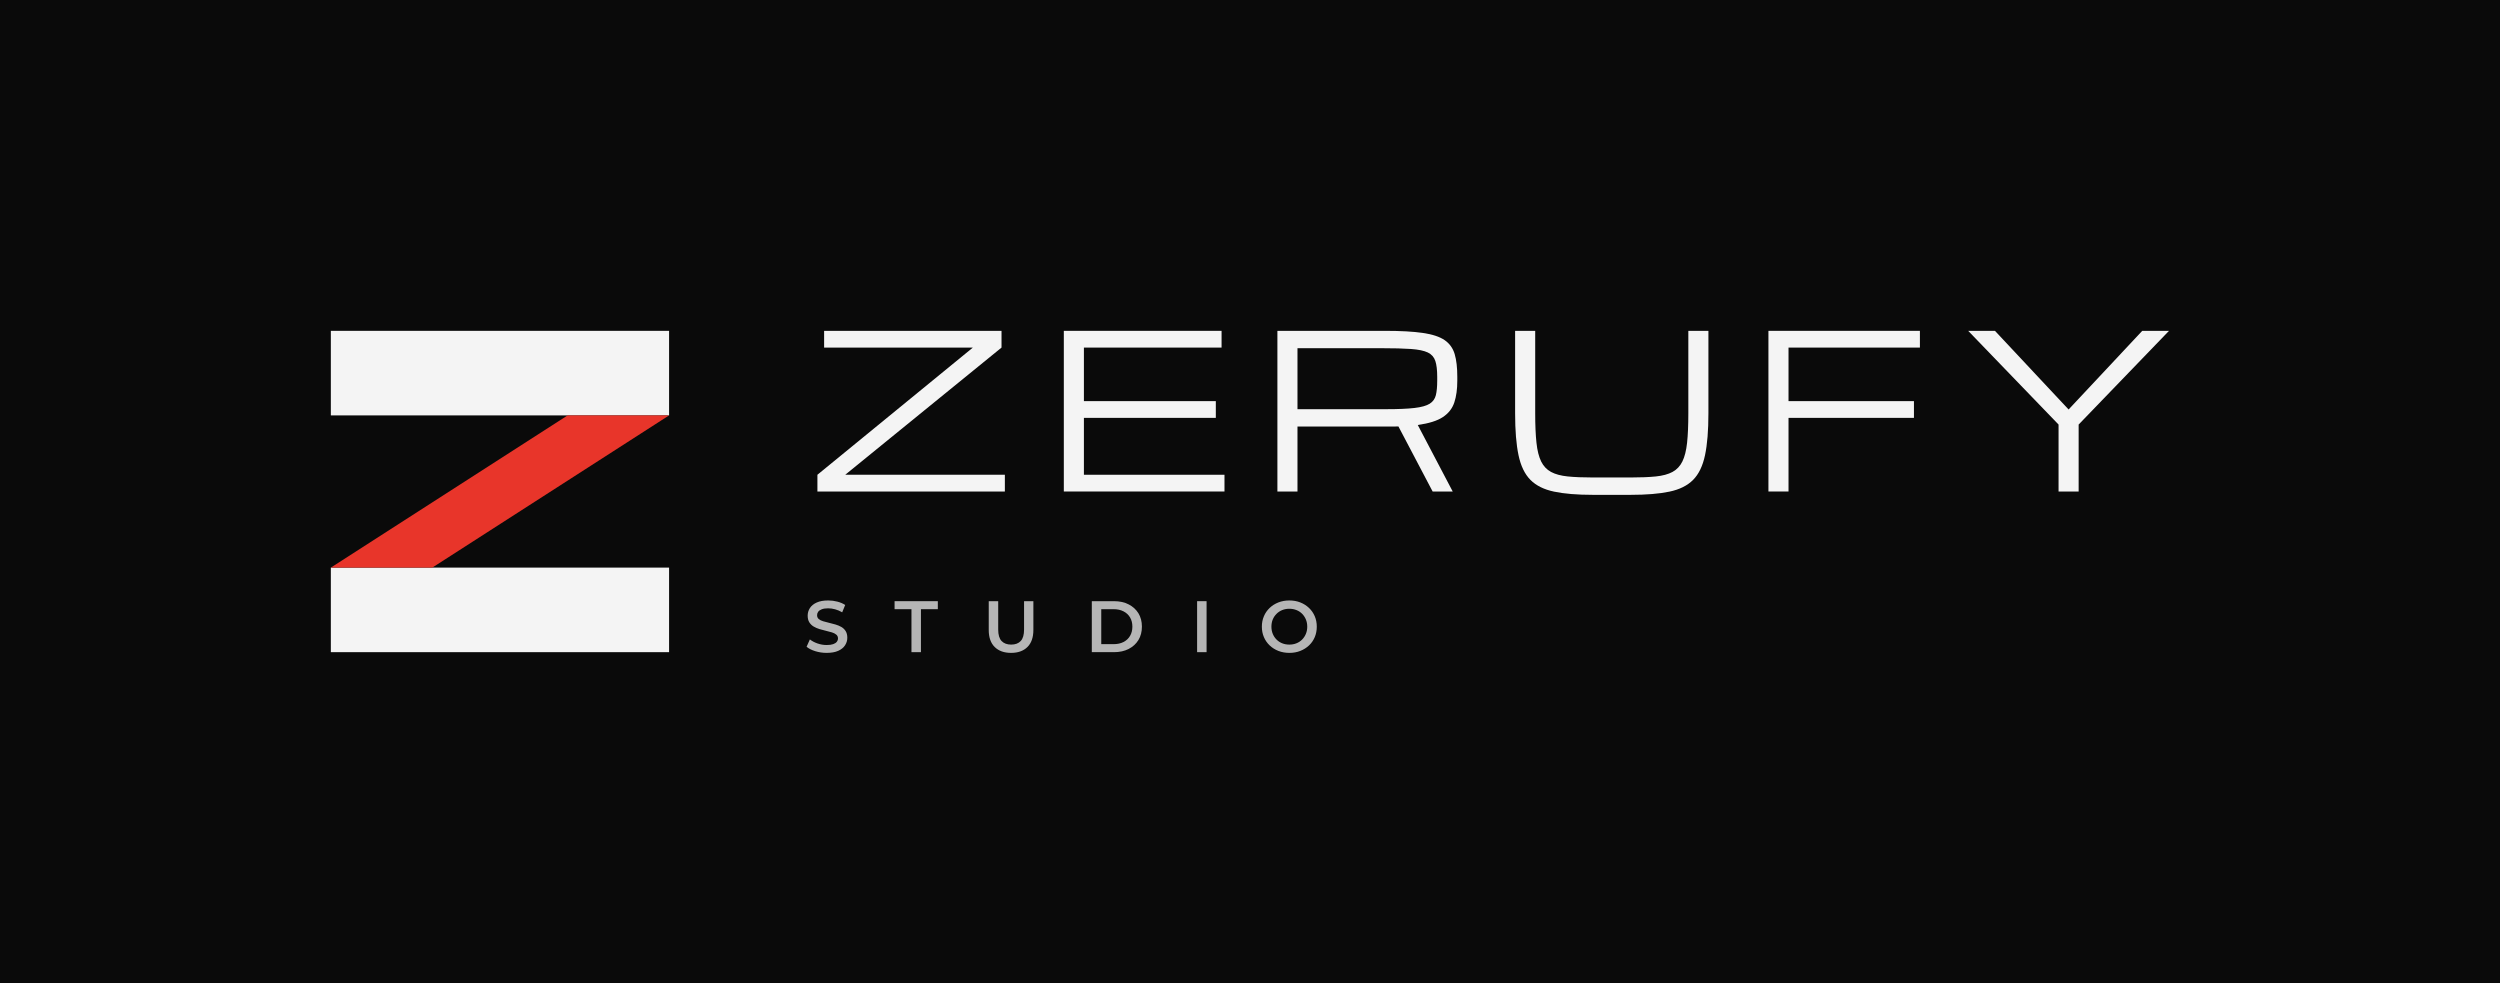
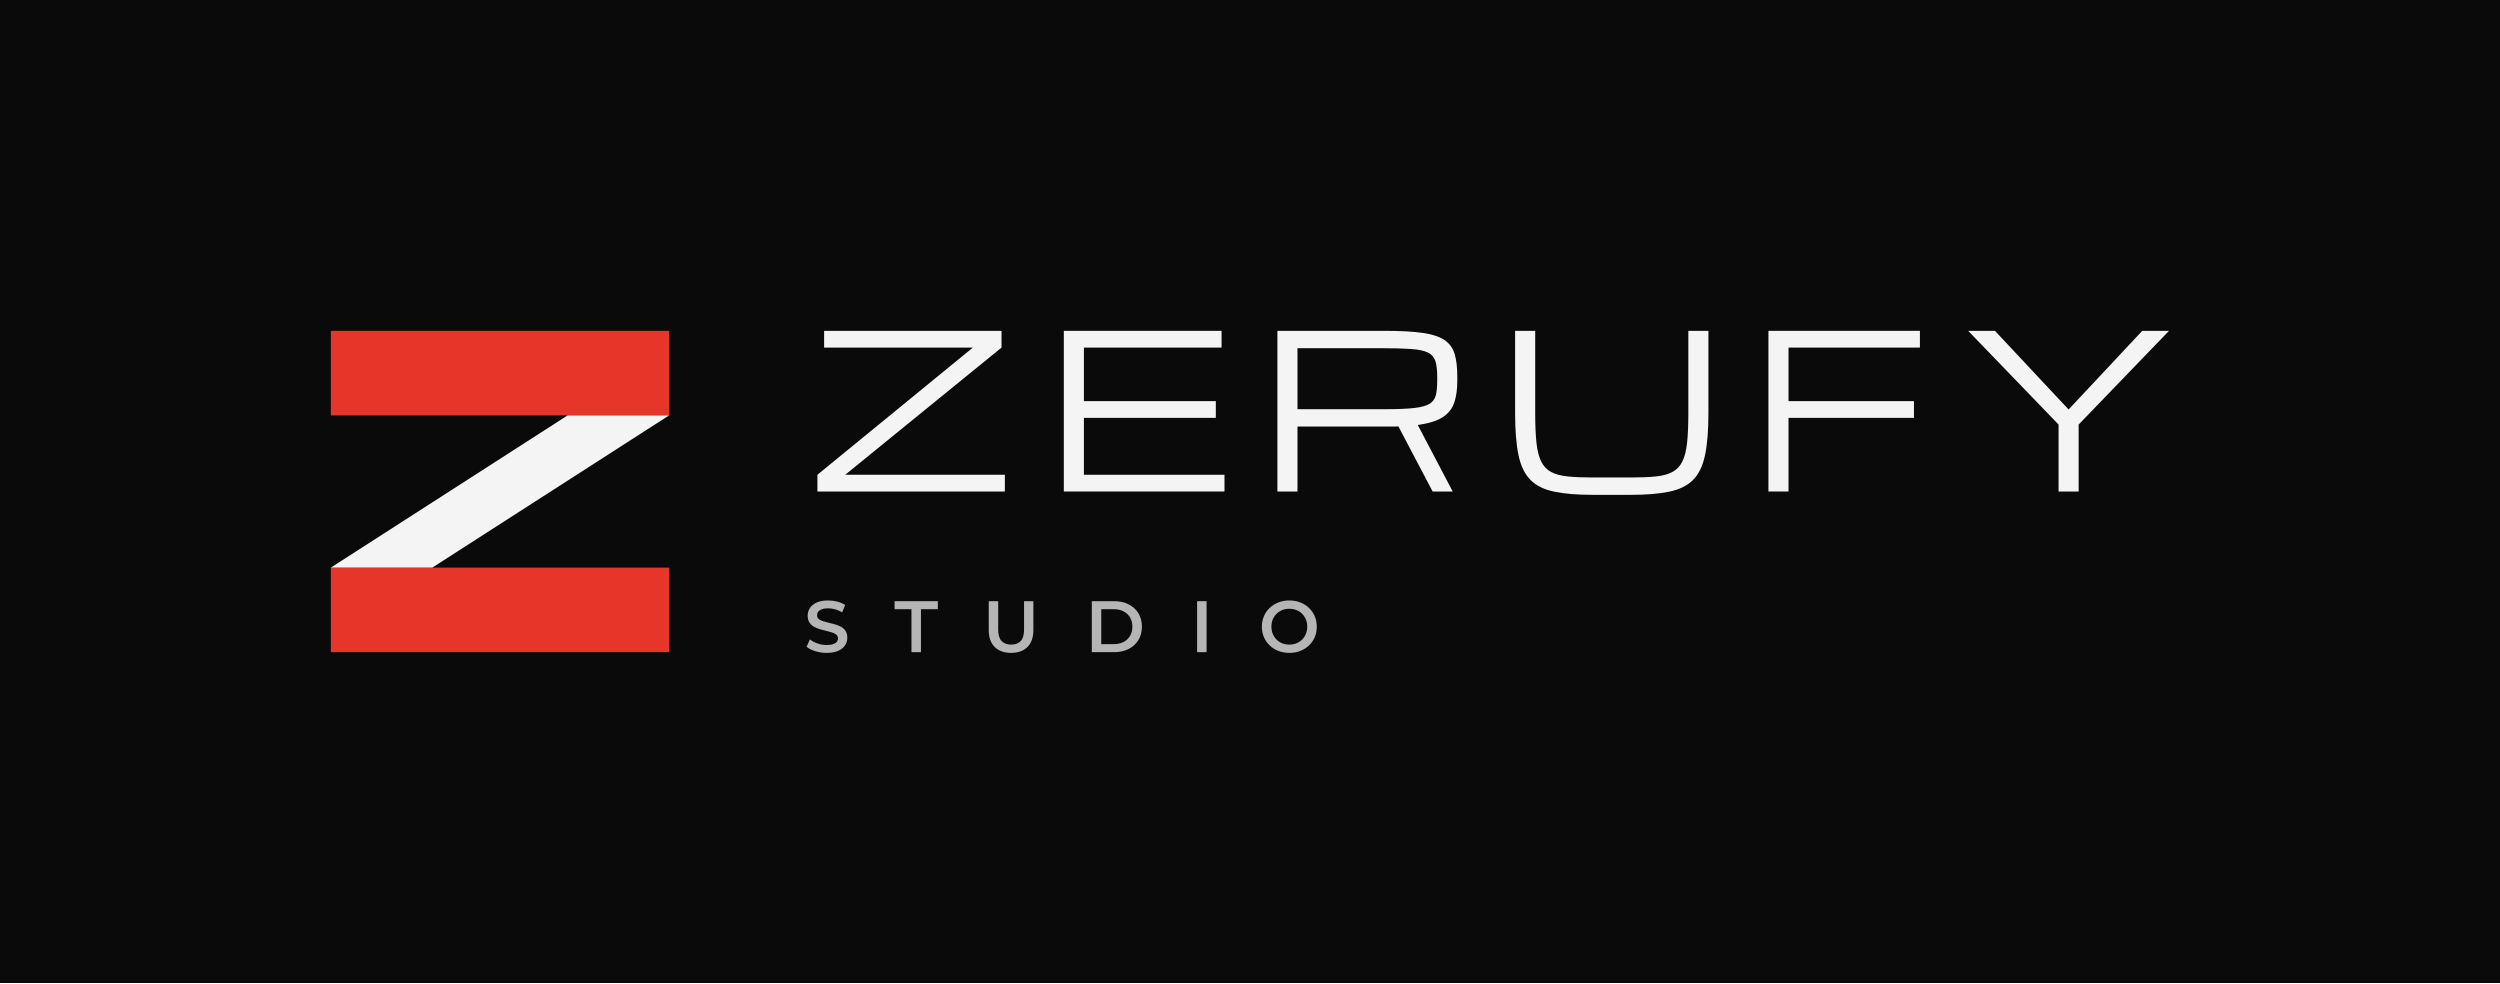
<svg xmlns="http://www.w3.org/2000/svg" viewBox="-156.5 -156.5 1182.6 465.0">
  <rect x="-156.5" y="-156.5" width="1182.6" height="465.0" fill="#0a0a0a" />
-   <rect x="0.00" y="0.00" width="160.00" height="40.00" fill="#f4f4f4" />
-   <rect x="0.00" y="112.00" width="160.00" height="40.00" fill="#f4f4f4" />
-   <polygon points="112.00,40.00 160.00,40.00 48.00,112.00 0.00,112.00" fill="#e8352a" />
+   <rect x="0.00" y="0.00" width="160.00" height="40.00" fill="#e8352a" />
+   <rect x="0.00" y="112.00" width="160.00" height="40.00" fill="#e8352a" />
+   <polygon points="112.00,40.00 160.00,40.00 48.00,112.00 0.00,112.00" fill="#f4f4f4" />
  <path d="M230.17 76V68.08L303.7 7.92H233.34V0H317.26V7.92L243.33 68.08H318.84V76Z" fill="#f4f4f4" />
  <path d="M346.73 76V0H421.35V7.92H356.23V33.25H418.63V41.17H356.23V68.08H422.73V76Z" fill="#f4f4f4" />
  <path d="M447.76 0H498.62Q509.76 0 516.56 0.99Q523.36 1.98 526.88 4.4Q530.39 6.83 531.63 11.03Q532.86 15.24 532.86 21.67V23.65Q532.86 29.59 531.45 33.87Q530.04 38.15 526.03 40.8Q522.03 43.44 514.16 44.53L530.69 76H521.19L505.01 45.22Q504.02 45.27 502.95 45.27Q501.89 45.27 500.75 45.27H457.26V76H447.76ZM457.26 37.06H499.27Q507.73 37.06 512.6 36.49Q517.48 35.92 519.78 34.49Q522.08 33.05 522.72 30.43Q523.36 27.81 523.36 23.65V21.67Q523.36 16.97 522.47 14.25Q521.58 11.53 518.91 10.24Q516.24 8.96 510.94 8.58Q505.65 8.21 496.79 8.21H457.26Z" fill="#f4f4f4" />
  <path d="M596.98 77.58Q585.84 77.58 578.67 76.07Q571.49 74.57 567.46 70.51Q563.43 66.45 561.82 58.83Q560.21 51.21 560.21 38.99V0H569.71V38.99Q569.71 47.4 570.31 52.94Q570.9 58.48 572.53 61.8Q574.17 65.11 577.21 66.75Q580.25 68.38 585.1 68.88Q589.95 69.37 596.98 69.37H614.89Q621.96 69.37 626.79 68.88Q631.61 68.38 634.65 66.75Q637.7 65.11 639.33 61.8Q640.96 58.48 641.56 52.94Q642.15 47.4 642.15 38.99V0H651.65V38.99Q651.65 51.21 650.04 58.83Q648.43 66.45 644.4 70.51Q640.37 74.57 633.19 76.07Q626.02 77.58 614.89 77.58Z" fill="#f4f4f4" />
  <path d="M680.04 76V0H751.69V7.92H689.54V33.25H748.87V41.17H689.54V76Z" fill="#f4f4f4" />
  <path d="M817.28 76V44.33L774.53 0H787.2L822.03 37.21L856.87 0H869.53L826.78 44.33V76Z" fill="#f4f4f4" />
  <path d="M234.55 152.34Q231.73 152.34 229.15 151.53Q226.56 150.73 225.05 149.45L226.6 145.97Q228.04 147.11 230.18 147.87Q232.32 148.62 234.55 148.62Q236.45 148.62 237.62 148.21Q238.79 147.8 239.34 147.09Q239.9 146.38 239.9 145.49Q239.9 144.39 239.1 143.71Q238.31 143.04 237.05 142.65Q235.8 142.25 234.26 141.91Q232.73 141.56 231.2 141.1Q229.66 140.63 228.41 139.89Q227.15 139.15 226.36 137.91Q225.56 136.67 225.56 134.74Q225.56 132.78 226.61 131.14Q227.66 129.5 229.82 128.52Q231.97 127.54 235.28 127.54Q237.45 127.54 239.59 128.09Q241.72 128.64 243.31 129.67L241.89 133.15Q240.27 132.19 238.55 131.72Q236.83 131.26 235.24 131.26Q233.38 131.26 232.23 131.71Q231.08 132.15 230.54 132.88Q230.01 133.6 230.01 134.53Q230.01 135.63 230.78 136.31Q231.56 136.98 232.82 137.36Q234.07 137.74 235.62 138.1Q237.17 138.46 238.71 138.91Q240.24 139.36 241.5 140.08Q242.75 140.8 243.53 142.04Q244.31 143.28 244.31 145.18Q244.31 147.11 243.25 148.74Q242.2 150.38 240.03 151.36Q237.86 152.34 234.55 152.34Z" fill="#b5b5b5" />
  <path d="M274.66 152V131.67H266.67V127.88H287.13V131.67H279.14V152Z" fill="#b5b5b5" />
  <path d="M321.79 152.34Q316.83 152.34 314.02 149.55Q311.21 146.76 311.21 141.49V127.88H315.69V141.32Q315.69 145.04 317.29 146.73Q318.9 148.42 321.83 148.42Q324.75 148.42 326.34 146.73Q327.92 145.04 327.92 141.32V127.88H332.33V141.49Q332.33 146.76 329.53 149.55Q326.72 152.34 321.79 152.34Z" fill="#b5b5b5" />
  <path d="M359.97 152V127.88H370.51Q374.44 127.88 377.4 129.4Q380.36 130.91 382.02 133.6Q383.67 136.29 383.67 139.94Q383.67 143.56 382.02 146.26Q380.36 148.97 377.4 150.48Q374.44 152 370.51 152ZM364.44 148.21H370.3Q372.99 148.21 374.99 147.18Q376.99 146.14 378.07 144.28Q379.16 142.42 379.16 139.94Q379.16 137.43 378.07 135.58Q376.99 133.74 374.99 132.71Q372.99 131.67 370.3 131.67H364.44Z" fill="#b5b5b5" />
  <path d="M409.78 152V127.88H414.26V152Z" fill="#b5b5b5" />
  <path d="M453.44 152.34Q450.61 152.34 448.23 151.41Q445.86 150.48 444.1 148.81Q442.34 147.14 441.38 144.89Q440.41 142.63 440.41 139.94Q440.41 137.25 441.38 135Q442.34 132.74 444.1 131.07Q445.86 129.4 448.23 128.47Q450.61 127.54 453.4 127.54Q456.23 127.54 458.59 128.47Q460.95 129.4 462.7 131.07Q464.46 132.74 465.43 135Q466.39 137.25 466.39 139.94Q466.39 142.63 465.43 144.9Q464.46 147.18 462.7 148.83Q460.95 150.48 458.59 151.41Q456.23 152.34 453.44 152.34ZM453.4 148.42Q455.23 148.42 456.78 147.8Q458.33 147.18 459.47 146.02Q460.6 144.87 461.24 143.33Q461.88 141.8 461.88 139.94Q461.88 138.08 461.24 136.55Q460.6 135.01 459.47 133.86Q458.33 132.71 456.78 132.09Q455.23 131.47 453.4 131.47Q451.58 131.47 450.04 132.09Q448.51 132.71 447.36 133.86Q446.2 135.01 445.56 136.55Q444.93 138.08 444.93 139.94Q444.93 141.77 445.56 143.32Q446.2 144.87 447.34 146.02Q448.48 147.18 450.03 147.8Q451.58 148.42 453.4 148.42Z" fill="#b5b5b5" />
</svg>
